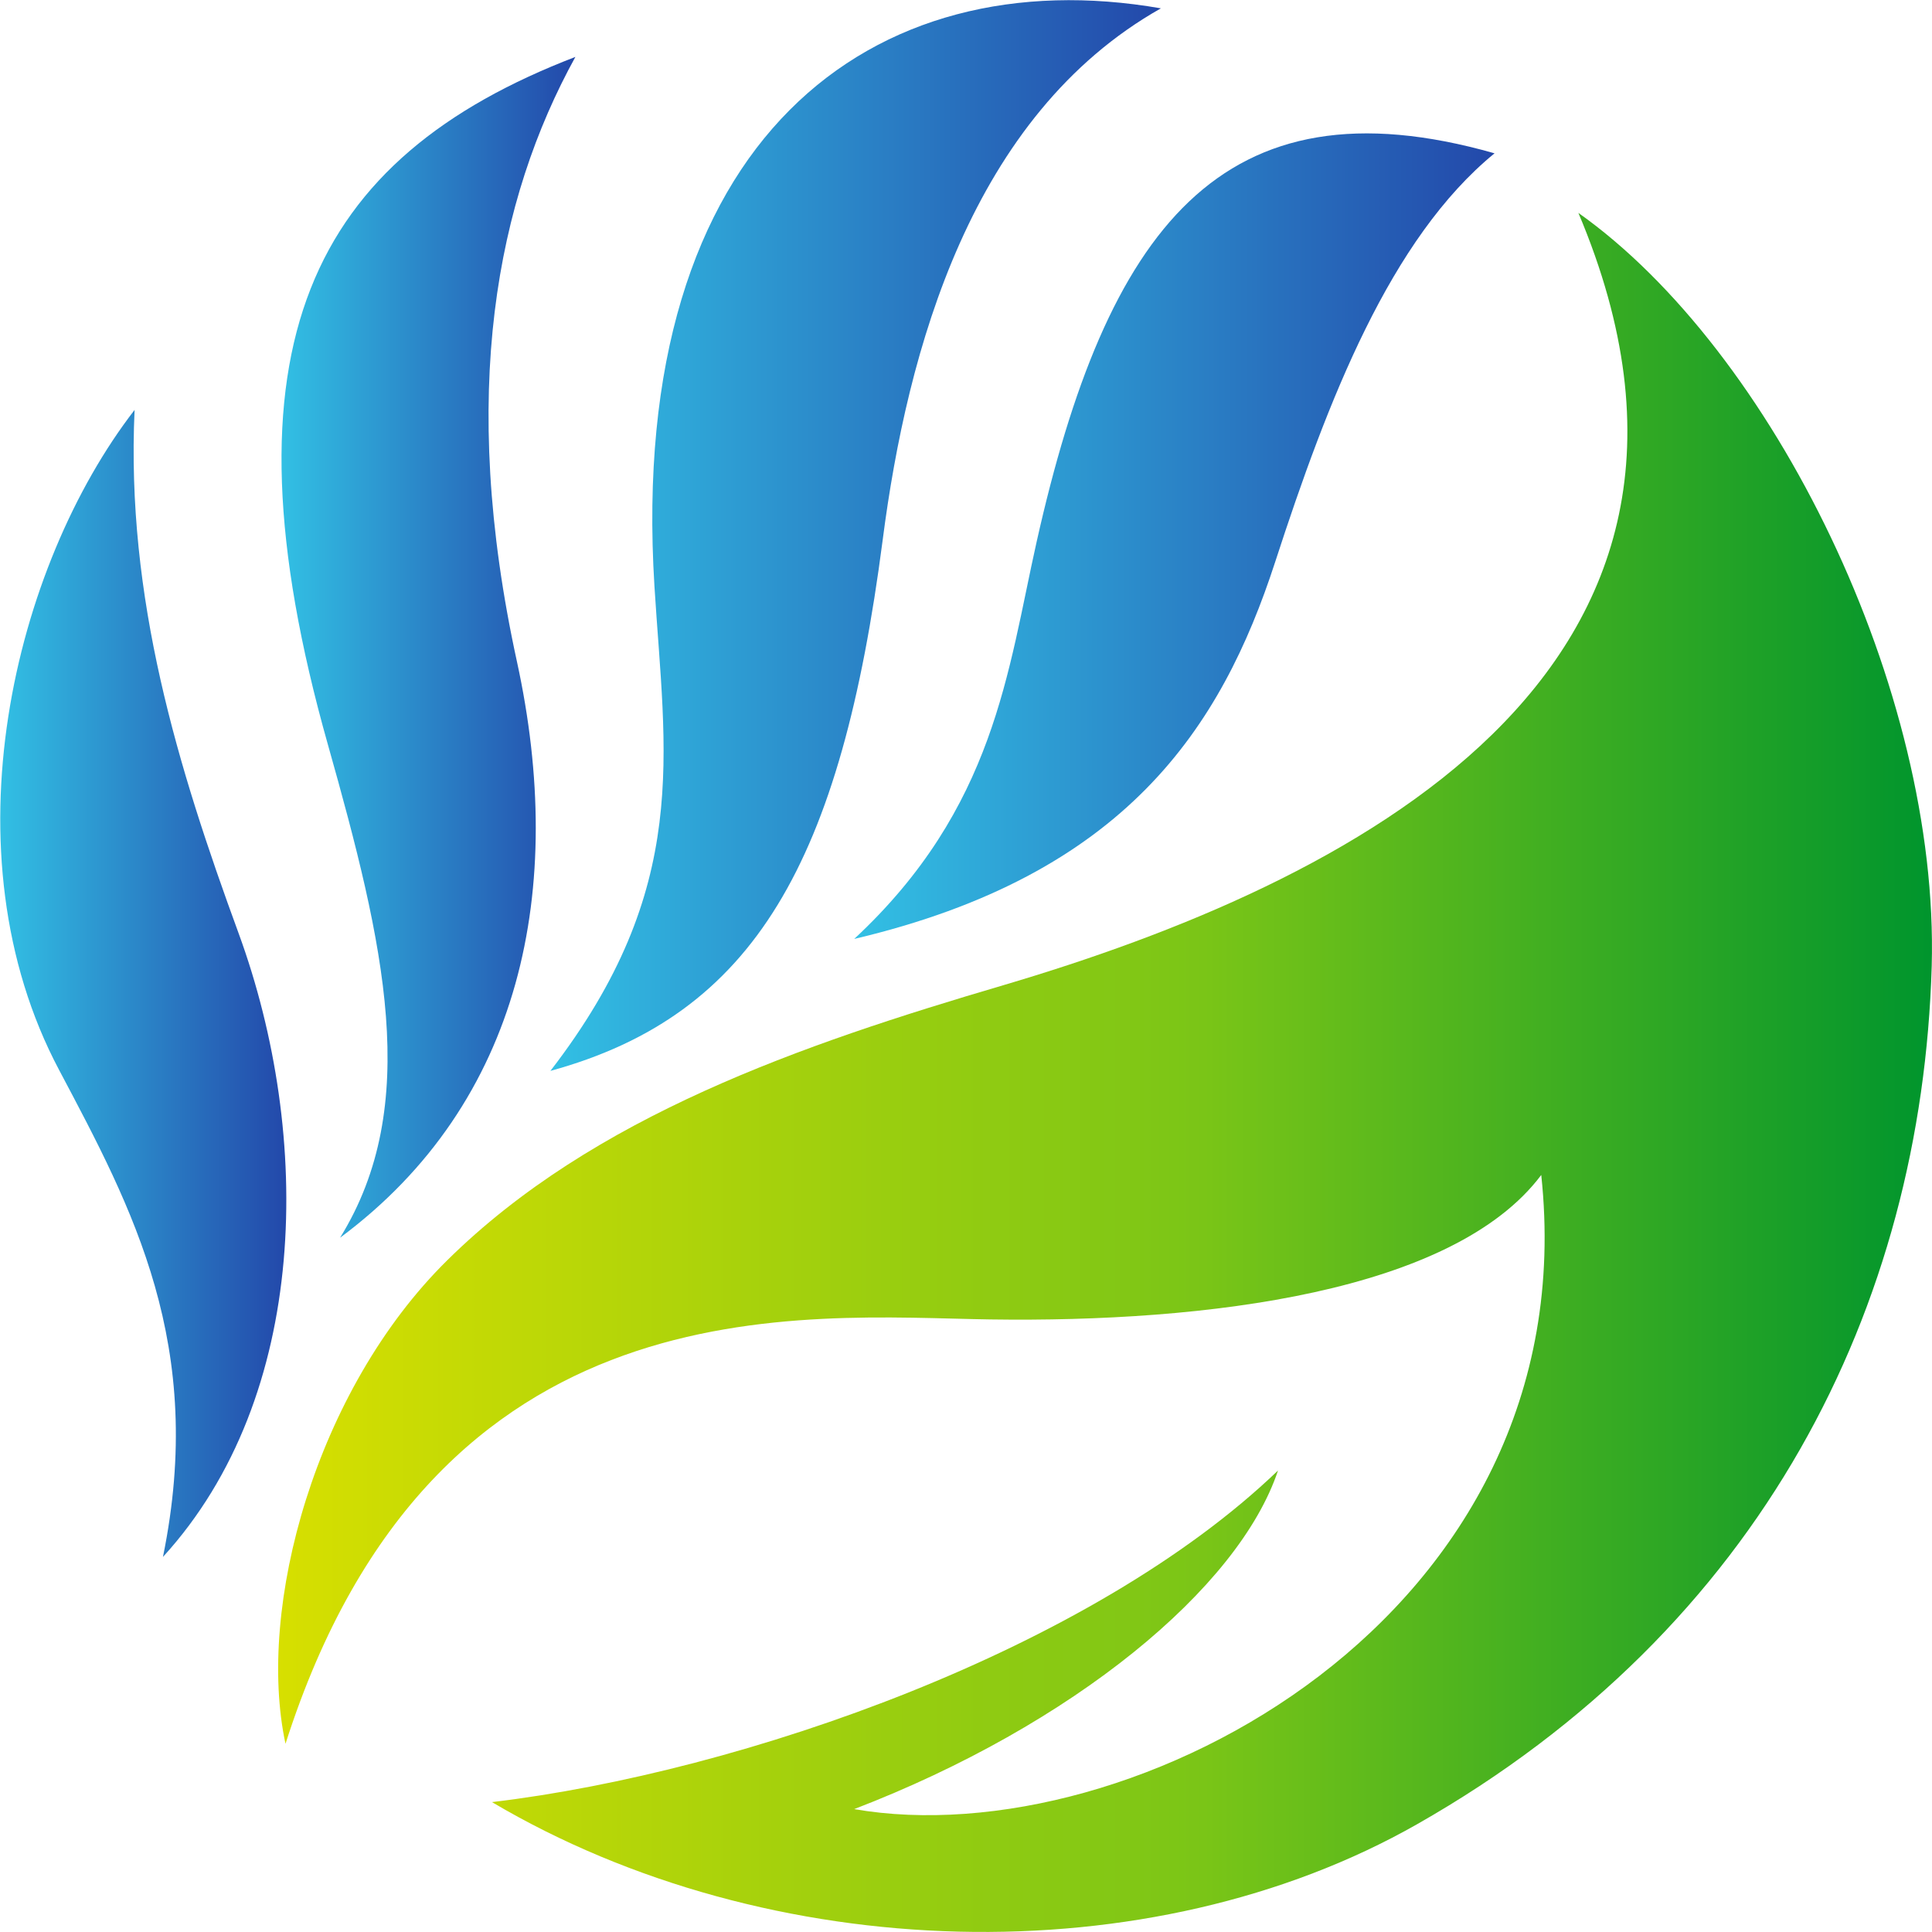
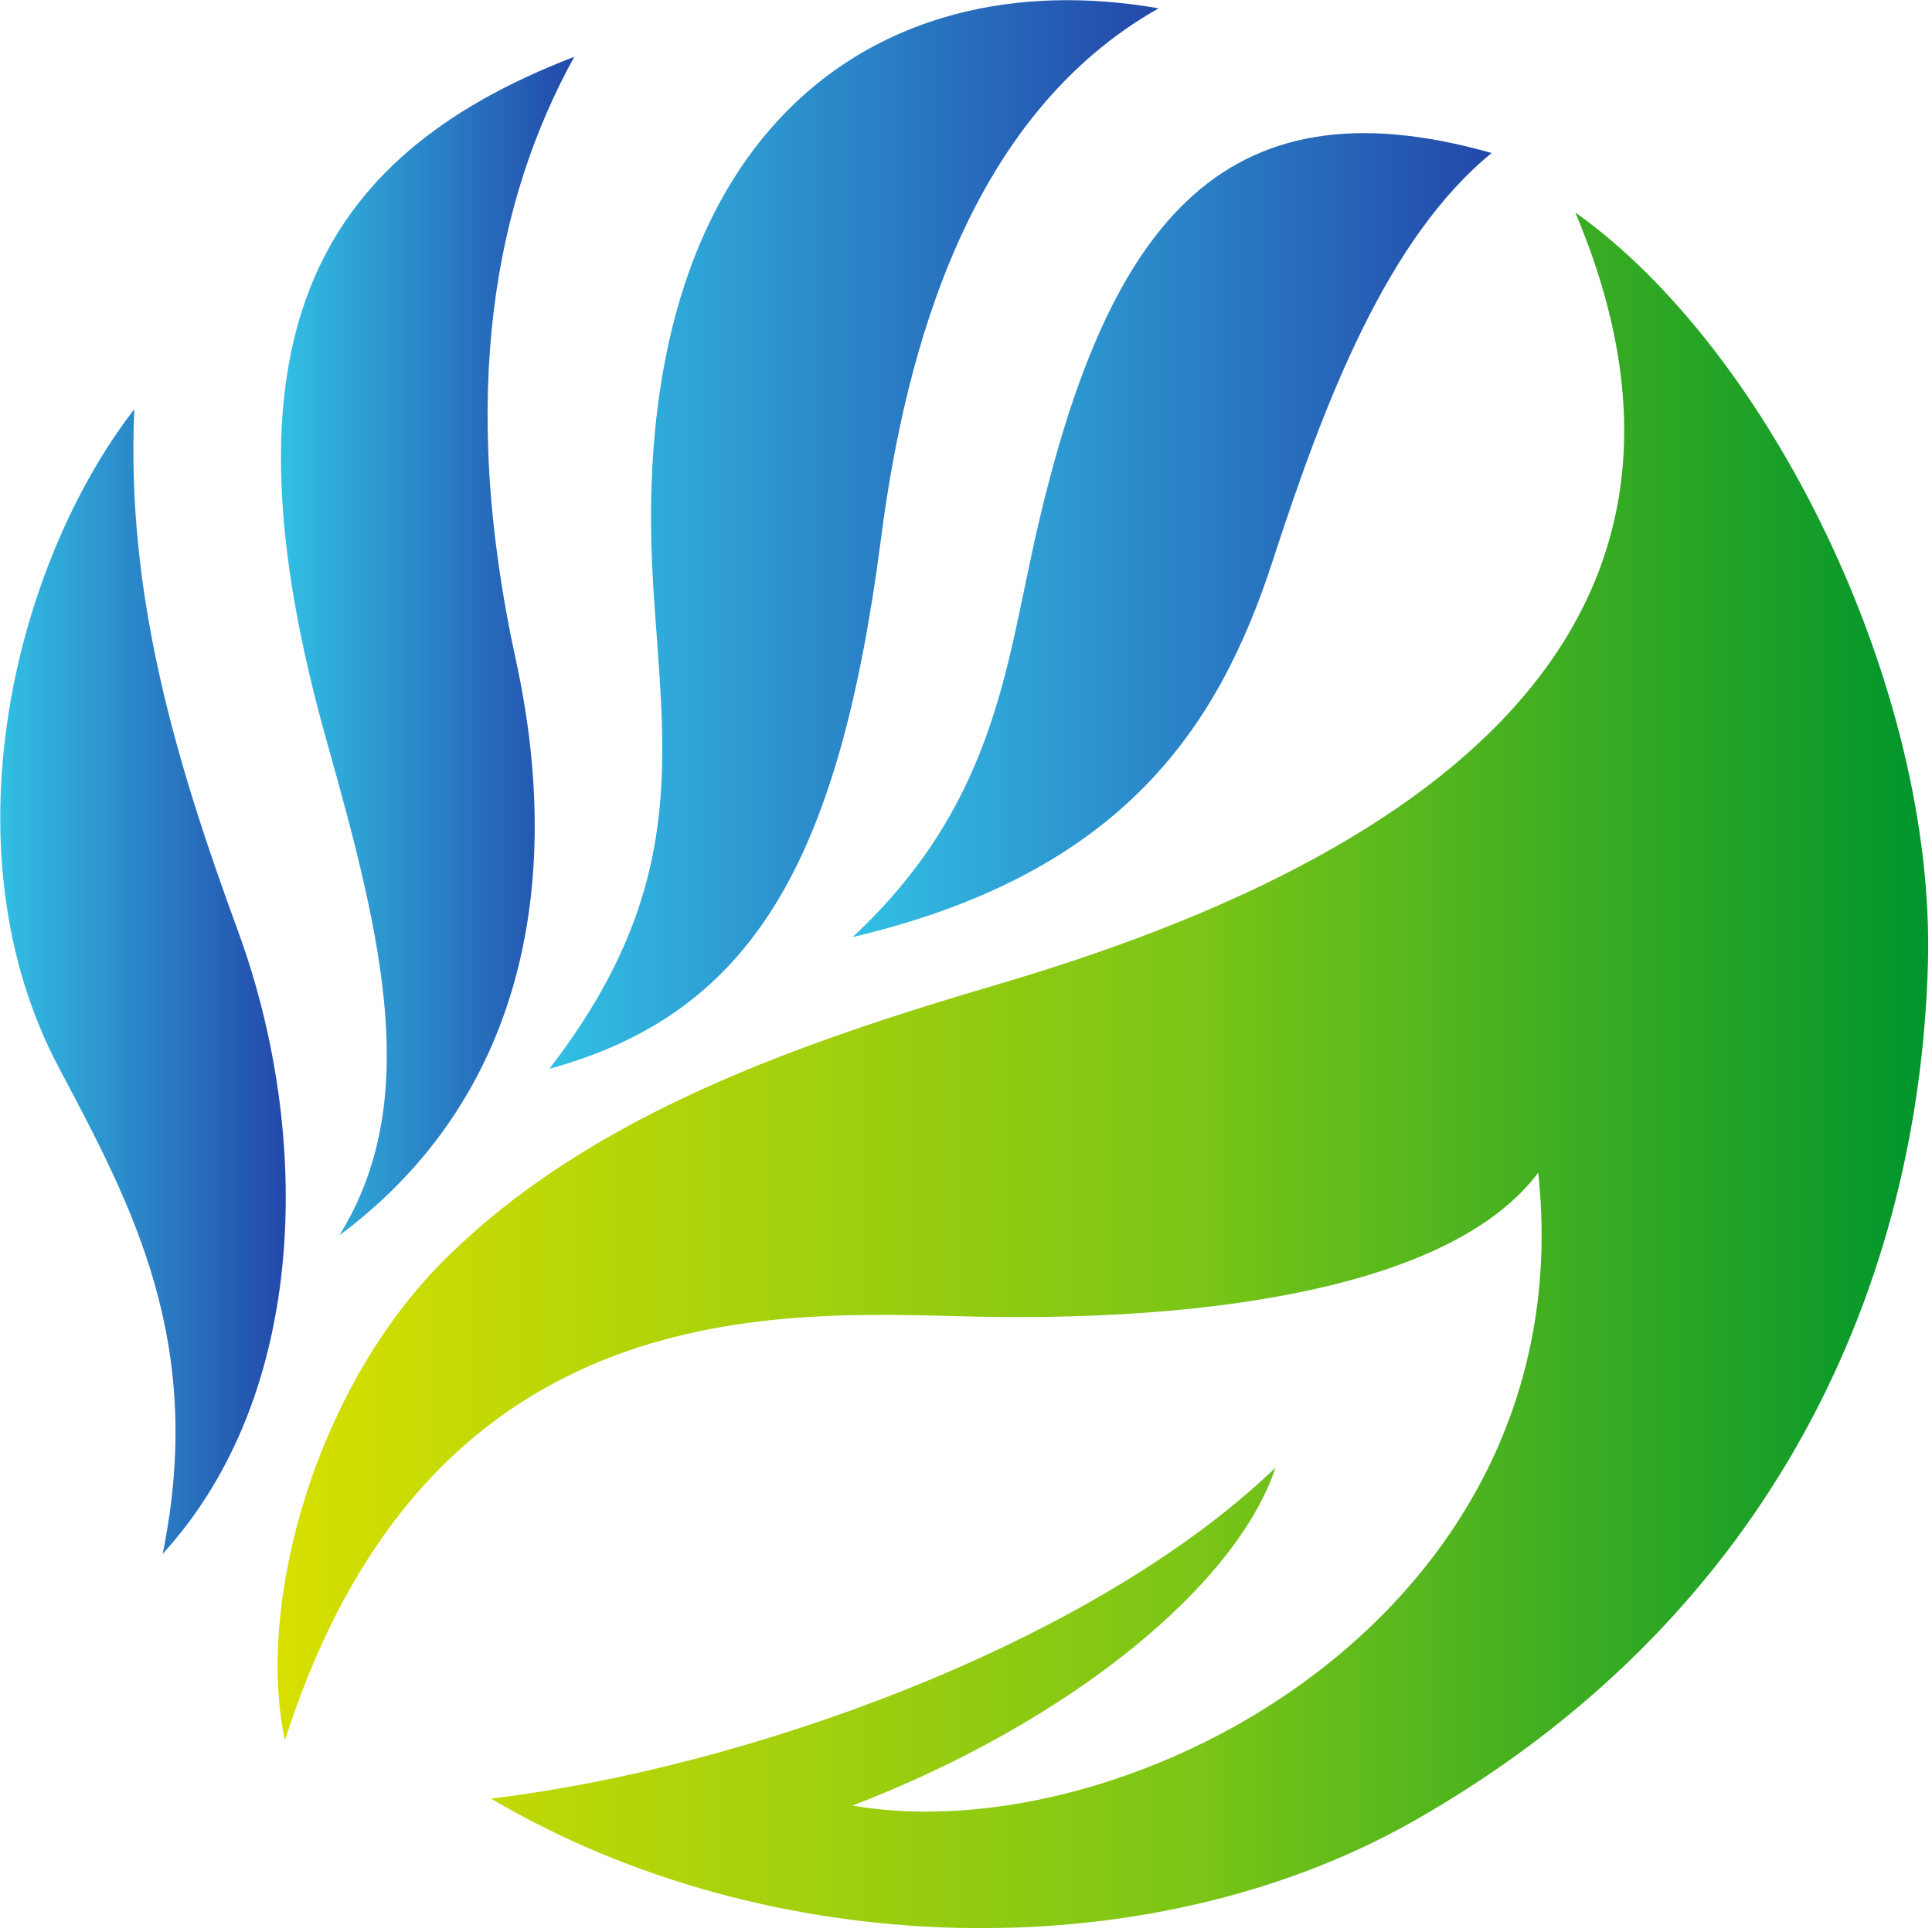
- <svg xmlns="http://www.w3.org/2000/svg" viewBox="0 0 2044 2044" width="2044" height="2044">
+ <svg xmlns="http://www.w3.org/2000/svg" viewBox="0 0 2048 2048" width="2048" height="2048">
  <defs>
    <linearGradient id="grd1" gradientUnits="userSpaceOnUse" x1="294.303" y1="1134.823" x2="2043.959" y2="1134.823">
      <stop offset="0" stop-color="#d7df00" />
      <stop offset="0.56" stop-color="#7ac517" />
      <stop offset="0.83" stop-color="#30a824" />
      <stop offset="1" stop-color="#00952d" />
    </linearGradient>
    <linearGradient id="grd2" gradientUnits="userSpaceOnUse" x1="0.311" y1="1040.155" x2="302.904" y2="1040.155">
      <stop offset="0" stop-color="#32c0e4" />
      <stop offset="1" stop-color="#2348aa" />
    </linearGradient>
    <linearGradient id="grd3" gradientUnits="userSpaceOnUse" x1="297.825" y1="684.925" x2="608.74" y2="684.925">
      <stop offset="0" stop-color="#32c0e4" />
      <stop offset="1" stop-color="#2348aa" />
    </linearGradient>
    <linearGradient id="grd4" gradientUnits="userSpaceOnUse" x1="582.313" y1="566.607" x2="1228.226" y2="566.607">
      <stop offset="0" stop-color="#32c0e4" />
      <stop offset="1" stop-color="#2348aa" />
    </linearGradient>
    <linearGradient id="grd5" gradientUnits="userSpaceOnUse" x1="903.722" y1="567.29" x2="1581.189" y2="567.29">
      <stop offset="0" stop-color="#32c0e4" />
      <stop offset="1" stop-color="#2348aa" />
    </linearGradient>
  </defs>
  <style>
		tspan { white-space:pre }
		.shp0 { fill: url(#grd1) } 
		.shp1 { fill: url(#grd2) } 
		.shp2 { fill: url(#grd3) } 
		.shp3 { fill: url(#grd4) } 
		.shp4 { fill: url(#grd5) } 
	</style>
  <g id="Layer">
    <g id="Layer">
      <g id="Layer">
        <g id="Layer">
          <g id="Layer">
            <g id="Layer">
              <path id="Layer" class="shp0" d="M520.52,1906.6c293.81,173.69 696.38,183.93 978.71,23.38c365.14,-207.5 534.01,-548.05 544.46,-907.86c8.22,-292.95 -168.17,-651.31 -373.81,-796.88c206.58,488.84 -246.9,710.22 -608.27,817.05c-213.38,62.81 -434.15,138.66 -588.48,291.09c-139.19,137.21 -202.12,367.09 -171.08,511.51c157.79,-494.05 547.56,-451.91 745.46,-448.97c229.22,3.37 490.13,-28.88 583.09,-152.84c49.87,467.81 -433.7,721.77 -726.9,670.91c231.27,-88.95 406.7,-233.41 448.41,-358.24c-196.69,189 -565.47,319.1 -831.59,350.82z" />
              <path id="Layer" class="shp1" d="M172.4,1647.19c155.56,-170.22 158.28,-445.8 80.16,-659.49c-64.75,-176.66 -119.32,-355.17 -110.17,-554.02c-127.42,164.84 -202.33,467.71 -79.77,698.51c77.77,146.77 155.6,291.11 109.78,515z" />
              <path id="Layer" class="shp2" d="M359.77,1309.49c192.74,-143.24 239.4,-369.74 187.16,-609.43c-62.14,-284.72 -21.34,-488.92 61.81,-639.85c-278.34,106.96 -381.33,304.52 -261.8,727.69c59.74,211.59 99.64,381.25 12.84,521.59z" />
              <path id="Layer" class="shp3" d="M582.31,1132.98c216.63,-59.38 307.42,-222.11 351.55,-561.75c26,-201.06 93.71,-449.19 294.34,-562.4c-303.34,-53 -565.39,136.02 -535.81,611.48c11.04,177.84 39.71,318.48 -110.06,512.65z" />
              <path id="Layer" class="shp4" d="M903.72,993.36c287.19,-67.67 388.3,-223.36 445.35,-398.75c55.84,-171.79 121.9,-342.25 232.11,-432.41c-289.54,-82.37 -410.6,81.18 -484.49,411.19c-30.62,136.55 -44.01,281.47 -192.95,419.96z" />
            </g>
          </g>
        </g>
      </g>
    </g>
  </g>
</svg>
